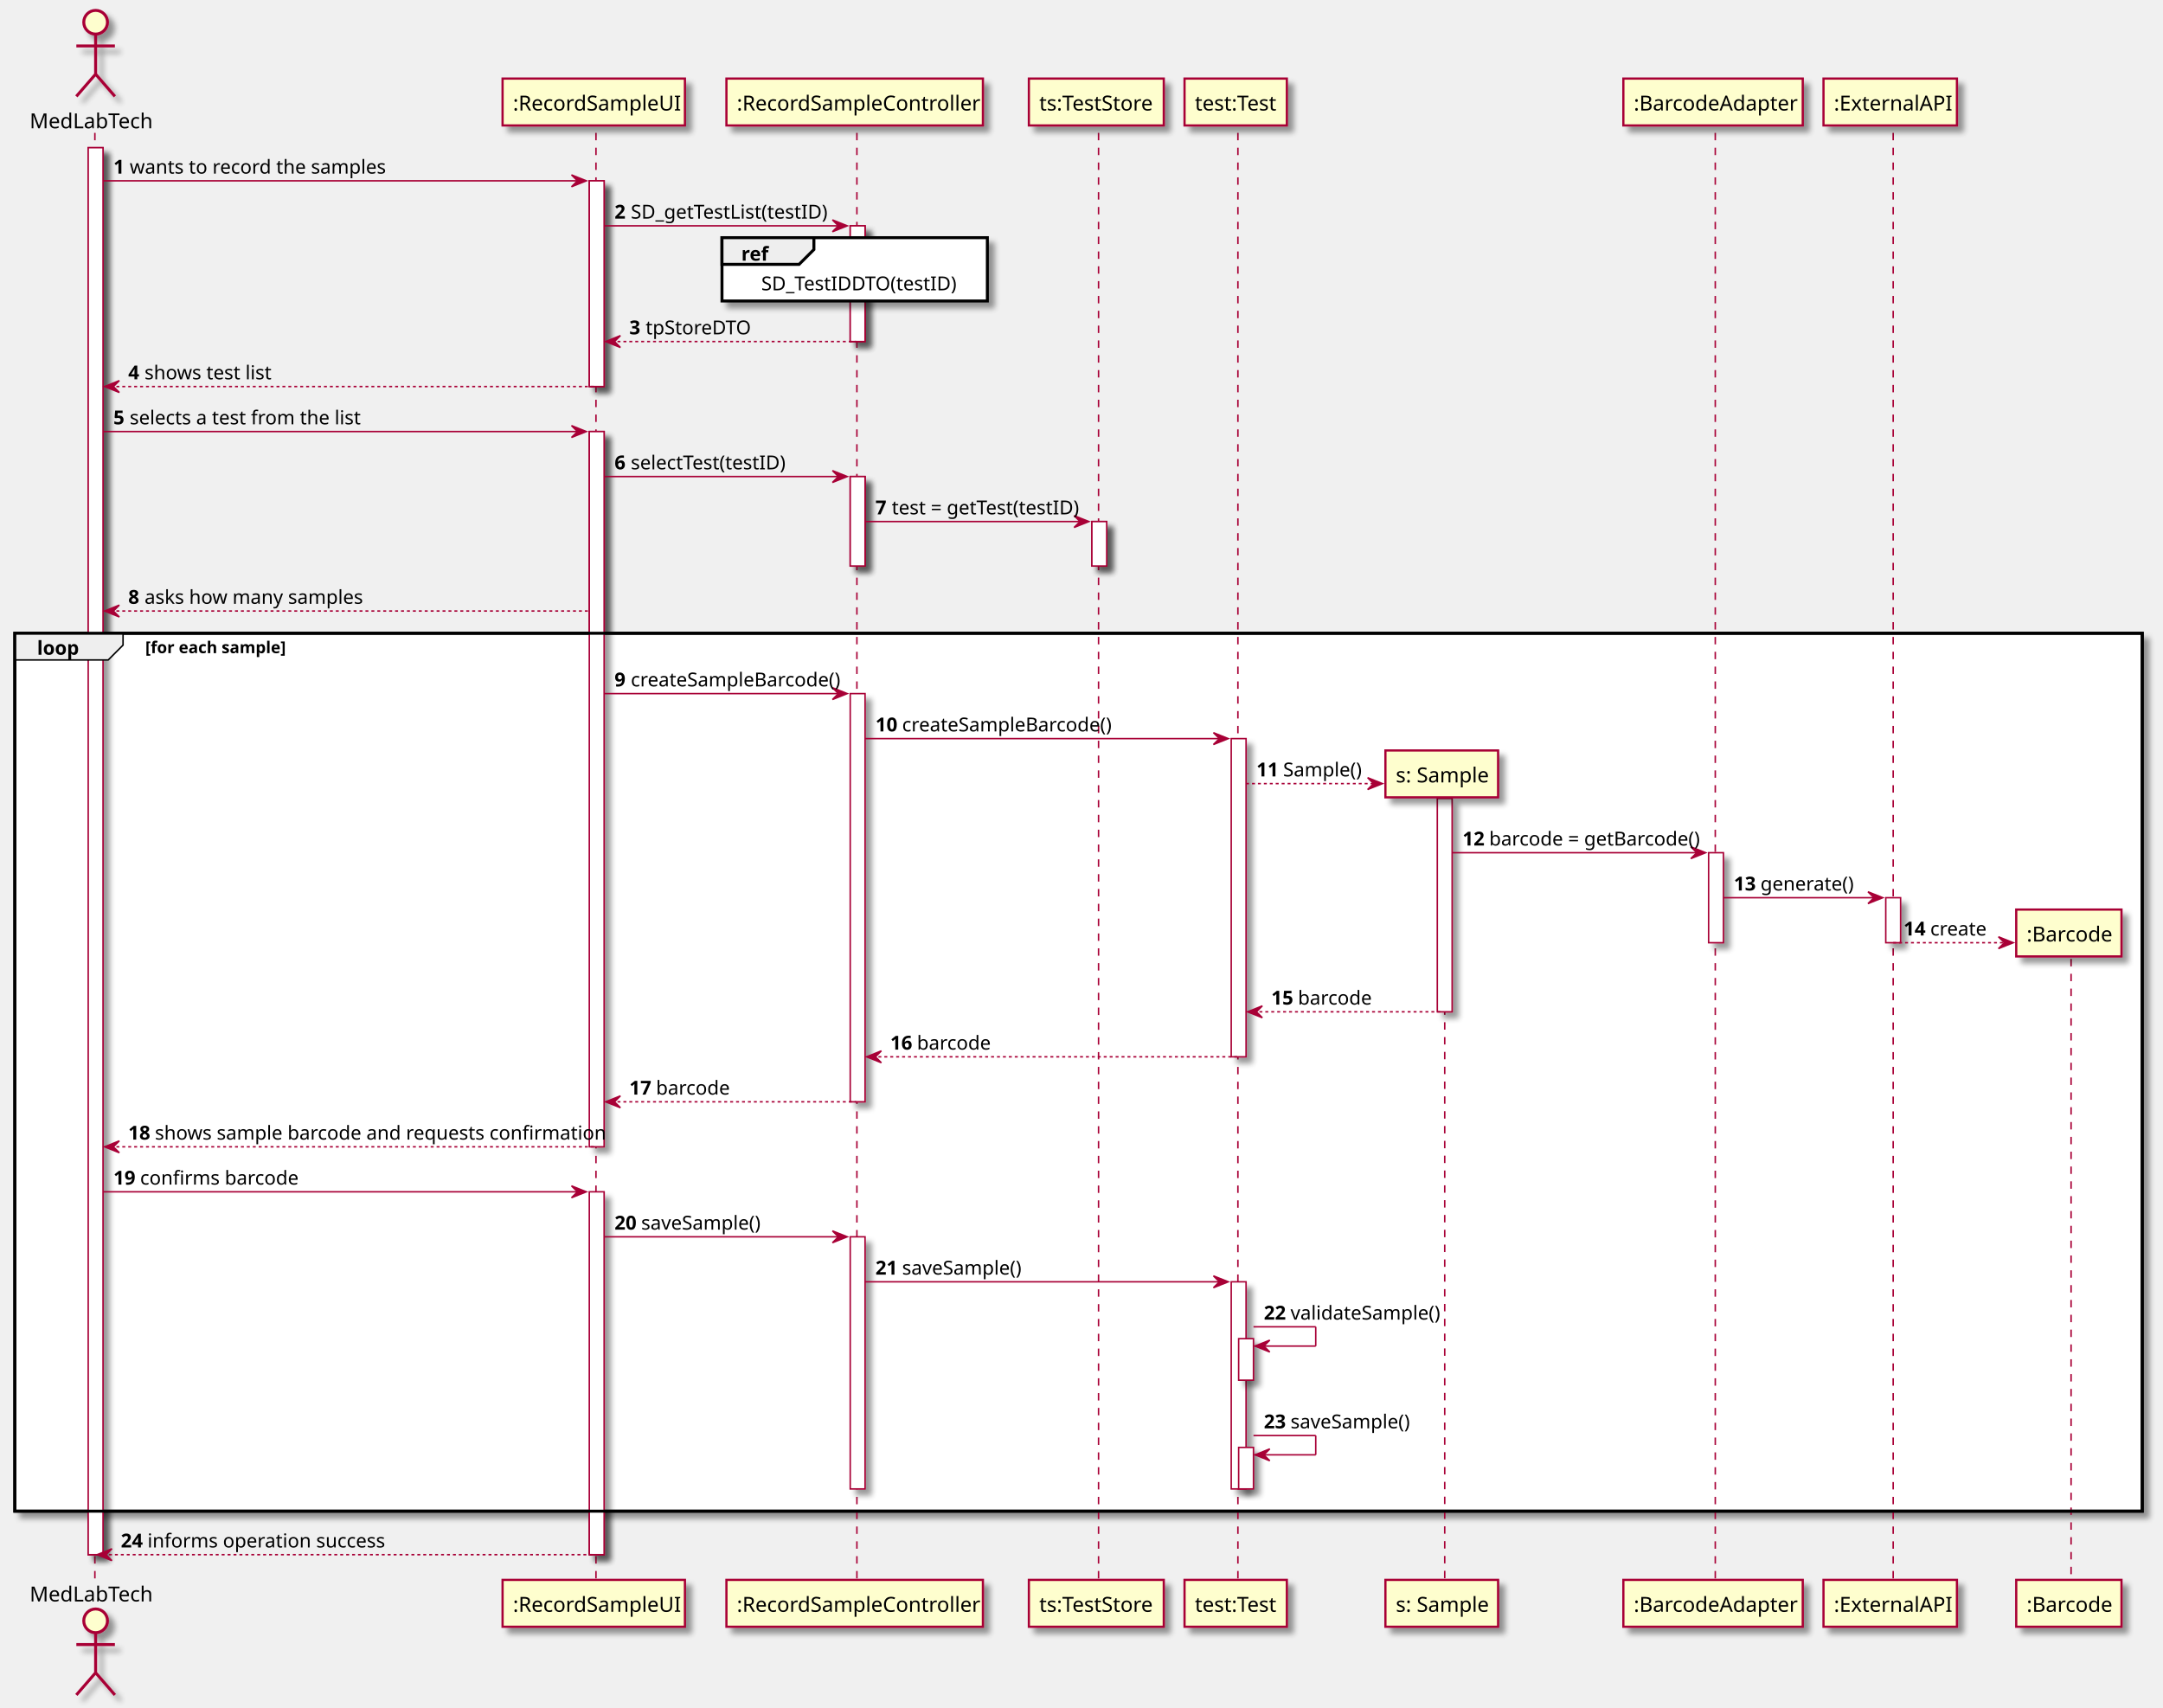
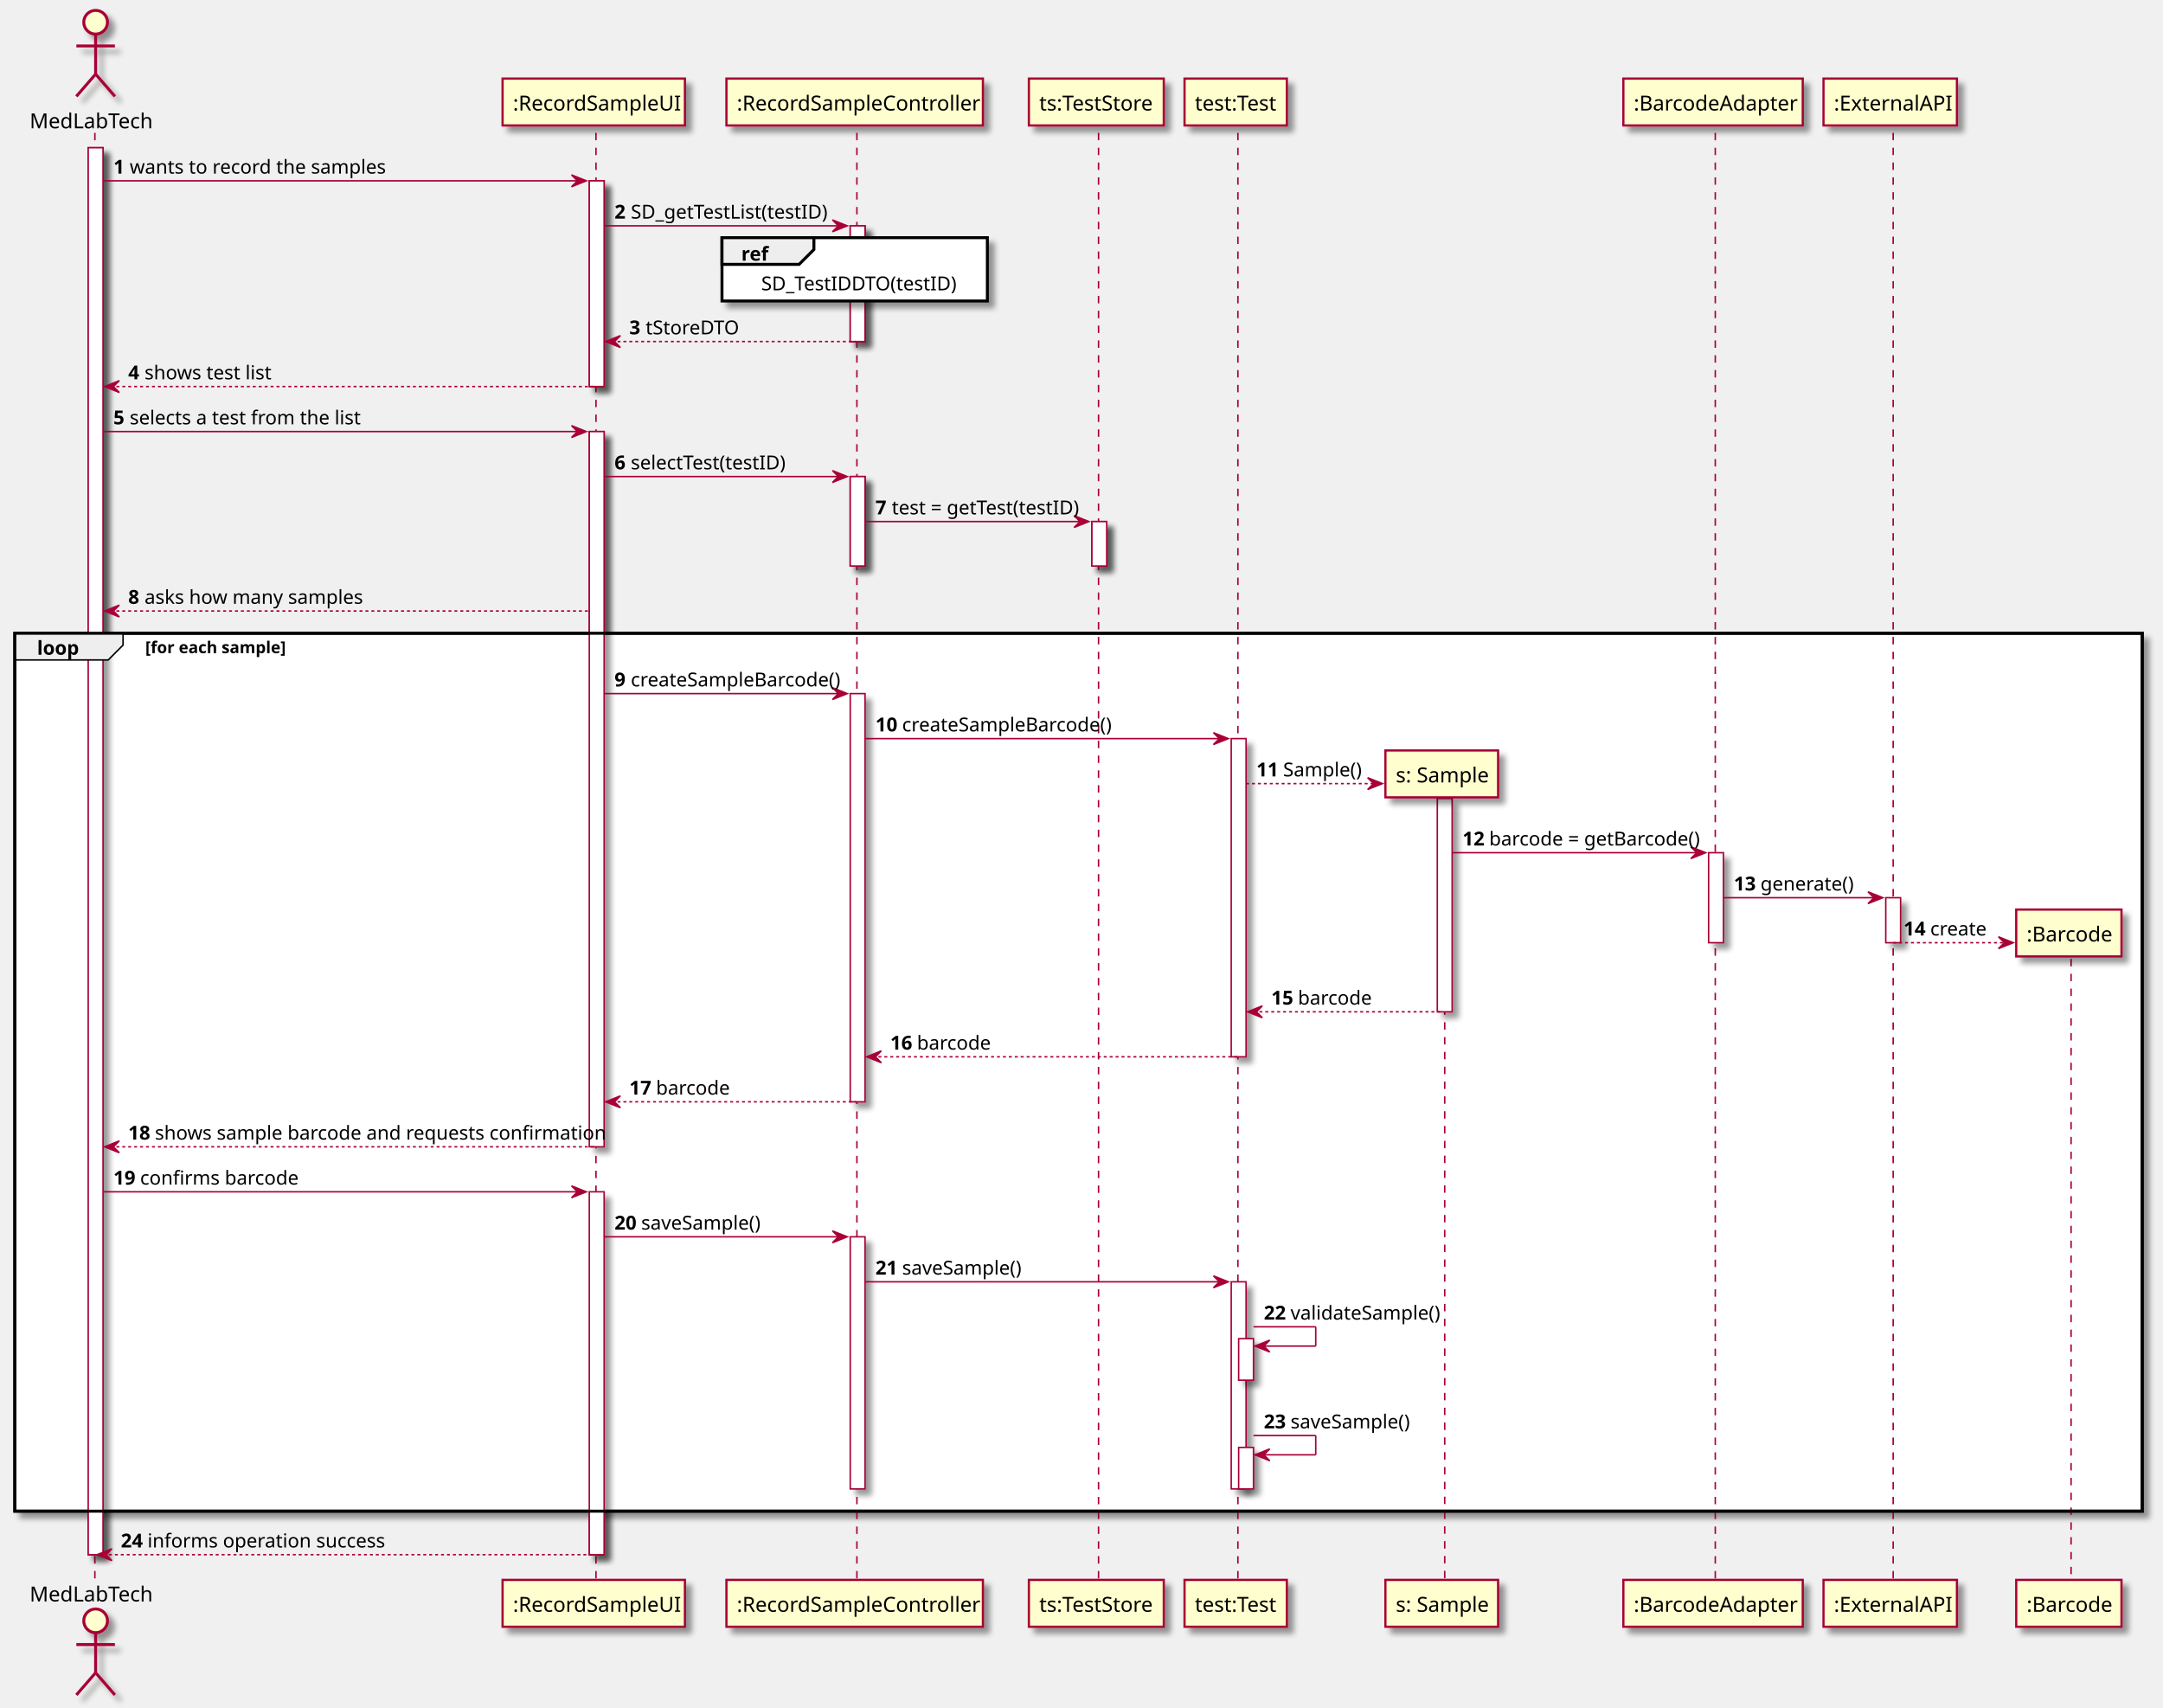
<svg xmlns="http://www.w3.org/2000/svg" contentScriptType="application/ecmascript" contentStyleType="text/css" height="1152px" preserveAspectRatio="none" style="width:1459px;height:1152px;" version="1.1" viewBox="0 0 1459 1152" width="1459px" zoomAndPan="magnify">
  <defs>
-     <filter height="300%" id="f32k45sra14me" width="300%" x="-1" y="-1">
+     <filter height="300%" id="f1dd8xia804n4y" width="300%" x="-1" y="-1">
      <feGaussianBlur result="blurOut" stdDeviation="2.0" />
      <feColorMatrix in="blurOut" result="blurOut2" type="matrix" values="0 0 0 0 0 0 0 0 0 0 0 0 0 0 0 0 0 0 .4 0" />
      <feOffset dx="4.0" dy="4.0" in="blurOut2" result="blurOut3" />
      <feBlend in="SourceGraphic" in2="blurOut3" mode="normal" />
    </filter>
  </defs>
  <g>
-     <rect fill="#FFFFFF" filter="url(#f32k45sra14me)" height="949.008" style="stroke:#A80036;stroke-width:1.0;" width="10" x="59.5" y="99.609" />
-     <rect fill="#FFFFFF" filter="url(#f32k45sra14me)" height="138.758" style="stroke:#A80036;stroke-width:1.0;" width="10" x="397.5" y="121.961" />
-     <rect fill="#FFFFFF" filter="url(#f32k45sra14me)" height="482.438" style="stroke:#A80036;stroke-width:1.0;" width="10" x="397.5" y="291.07" />
-     <rect fill="#FFFFFF" filter="url(#f32k45sra14me)" height="244.758" style="stroke:#A80036;stroke-width:1.0;" width="10" x="397.5" y="803.859" />
-     <rect fill="#FFFFFF" filter="url(#f32k45sra14me)" height="78.055" style="stroke:#A80036;stroke-width:1.0;" width="10" x="573.5" y="152.312" />
-     <rect fill="#FFFFFF" filter="url(#f32k45sra14me)" height="60.352" style="stroke:#A80036;stroke-width:1.0;" width="10" x="573.5" y="321.422" />
-     <rect fill="#FFFFFF" filter="url(#f32k45sra14me)" height="275.328" style="stroke:#A80036;stroke-width:1.0;" width="10" x="573.5" y="467.828" />
-     <rect fill="#FFFFFF" filter="url(#f32k45sra14me)" height="170.055" style="stroke:#A80036;stroke-width:1.0;" width="10" x="573.5" y="834.211" />
-     <rect fill="#FFFFFF" filter="url(#f32k45sra14me)" height="30" style="stroke:#A80036;stroke-width:1.0;" width="10" x="736.5" y="351.773" />
-     <rect fill="#FFFFFF" filter="url(#f32k45sra14me)" height="214.625" style="stroke:#A80036;stroke-width:1.0;" width="10" x="830.5" y="498.18" />
-     <rect fill="#FFFFFF" filter="url(#f32k45sra14me)" height="139.703" style="stroke:#A80036;stroke-width:1.0;" width="10" x="830.5" y="864.562" />
-     <rect fill="#FFFFFF" filter="url(#f32k45sra14me)" height="28" style="stroke:#A80036;stroke-width:1.0;" width="10" x="835.5" y="902.914" />
-     <rect fill="#FFFFFF" filter="url(#f32k45sra14me)" height="28" style="stroke:#A80036;stroke-width:1.0;" width="10" x="835.5" y="976.266" />
-     <rect fill="#FFFFFF" filter="url(#f32k45sra14me)" height="143.922" style="stroke:#A80036;stroke-width:1.0;" width="10" x="969.5" y="538.531" />
-     <rect fill="#FFFFFF" filter="url(#f32k45sra14me)" height="60.703" style="stroke:#A80036;stroke-width:1.0;" width="10" x="1152.5" y="575.141" />
-     <rect fill="#FFFFFF" filter="url(#f32k45sra14me)" height="30.352" style="stroke:#A80036;stroke-width:1.0;" width="10" x="1272" y="605.492" />
-     <rect fill="#FFFFFF" filter="url(#f32k45sra14me)" height="592.141" style="stroke:#000000;stroke-width:2.0;" width="1435" x="10" y="427.125" />
+     <rect fill="#FFFFFF" filter="url(#f1dd8xia804n4y)" height="949.008" style="stroke:#A80036;stroke-width:1.0;" width="10" x="59.5" y="99.609" />
+     <rect fill="#FFFFFF" filter="url(#f1dd8xia804n4y)" height="138.758" style="stroke:#A80036;stroke-width:1.0;" width="10" x="397.5" y="121.961" />
+     <rect fill="#FFFFFF" filter="url(#f1dd8xia804n4y)" height="482.438" style="stroke:#A80036;stroke-width:1.0;" width="10" x="397.5" y="291.07" />
+     <rect fill="#FFFFFF" filter="url(#f1dd8xia804n4y)" height="244.758" style="stroke:#A80036;stroke-width:1.0;" width="10" x="397.5" y="803.859" />
+     <rect fill="#FFFFFF" filter="url(#f1dd8xia804n4y)" height="78.055" style="stroke:#A80036;stroke-width:1.0;" width="10" x="573.5" y="152.312" />
+     <rect fill="#FFFFFF" filter="url(#f1dd8xia804n4y)" height="60.352" style="stroke:#A80036;stroke-width:1.0;" width="10" x="573.5" y="321.422" />
+     <rect fill="#FFFFFF" filter="url(#f1dd8xia804n4y)" height="275.328" style="stroke:#A80036;stroke-width:1.0;" width="10" x="573.5" y="467.828" />
+     <rect fill="#FFFFFF" filter="url(#f1dd8xia804n4y)" height="170.055" style="stroke:#A80036;stroke-width:1.0;" width="10" x="573.5" y="834.211" />
+     <rect fill="#FFFFFF" filter="url(#f1dd8xia804n4y)" height="30" style="stroke:#A80036;stroke-width:1.0;" width="10" x="736.5" y="351.773" />
+     <rect fill="#FFFFFF" filter="url(#f1dd8xia804n4y)" height="214.625" style="stroke:#A80036;stroke-width:1.0;" width="10" x="830.5" y="498.18" />
+     <rect fill="#FFFFFF" filter="url(#f1dd8xia804n4y)" height="139.703" style="stroke:#A80036;stroke-width:1.0;" width="10" x="830.5" y="864.562" />
+     <rect fill="#FFFFFF" filter="url(#f1dd8xia804n4y)" height="28" style="stroke:#A80036;stroke-width:1.0;" width="10" x="835.5" y="902.914" />
+     <rect fill="#FFFFFF" filter="url(#f1dd8xia804n4y)" height="28" style="stroke:#A80036;stroke-width:1.0;" width="10" x="835.5" y="976.266" />
+     <rect fill="#FFFFFF" filter="url(#f1dd8xia804n4y)" height="143.922" style="stroke:#A80036;stroke-width:1.0;" width="10" x="969.5" y="538.531" />
+     <rect fill="#FFFFFF" filter="url(#f1dd8xia804n4y)" height="60.703" style="stroke:#A80036;stroke-width:1.0;" width="10" x="1152.5" y="575.141" />
+     <rect fill="#FFFFFF" filter="url(#f1dd8xia804n4y)" height="30.352" style="stroke:#A80036;stroke-width:1.0;" width="10" x="1272" y="605.492" />
+     <rect fill="#FFFFFF" filter="url(#f1dd8xia804n4y)" height="592.141" style="stroke:#000000;stroke-width:2.0;" width="1435" x="10" y="427.125" />
    <line style="stroke:#A80036;stroke-width:1.0;stroke-dasharray:5.0,5.0;" x1="64" x2="64" y1="89.609" y2="1066.617" />
    <line style="stroke:#A80036;stroke-width:1.0;stroke-dasharray:5.0,5.0;" x1="402" x2="402" y1="89.609" y2="1066.617" />
    <line style="stroke:#A80036;stroke-width:1.0;stroke-dasharray:5.0,5.0;" x1="578" x2="578" y1="89.609" y2="1066.617" />
    <line style="stroke:#A80036;stroke-width:1.0;stroke-dasharray:5.0,5.0;" x1="741" x2="741" y1="89.609" y2="1066.617" />
    <line style="stroke:#A80036;stroke-width:1.0;stroke-dasharray:5.0,5.0;" x1="835" x2="835" y1="89.609" y2="1066.617" />
    <line style="stroke:#A80036;stroke-width:1.0;stroke-dasharray:5.0,5.0;" x1="974.5" x2="974.5" y1="539.484" y2="1066.617" />
    <line style="stroke:#A80036;stroke-width:1.0;stroke-dasharray:5.0,5.0;" x1="1157" x2="1157" y1="89.609" y2="1066.617" />
    <line style="stroke:#A80036;stroke-width:1.0;stroke-dasharray:5.0,5.0;" x1="1277" x2="1277" y1="89.609" y2="1066.617" />
    <line style="stroke:#A80036;stroke-width:1.0;stroke-dasharray:5.0,5.0;" x1="1397" x2="1397" y1="646.797" y2="1066.617" />
    <text fill="#000000" font-family="sans-serif" font-size="14" lengthAdjust="spacing" textLength="83" x="20" y="86.533">MedLabTech</text>
-     <ellipse cx="64.5" cy="15" fill="#FEFECE" filter="url(#f32k45sra14me)" rx="8" ry="8" style="stroke:#A80036;stroke-width:2.0;" />
-     <path d="M64.5,23 L64.5,50 M51.5,31 L77.5,31 M64.5,50 L51.5,65 M64.5,50 L77.5,65 " fill="none" filter="url(#f32k45sra14me)" style="stroke:#A80036;stroke-width:2.0;" />
+     <ellipse cx="64.5" cy="15" fill="#FEFECE" filter="url(#f1dd8xia804n4y)" rx="8" ry="8" style="stroke:#A80036;stroke-width:2.0;" />
+     <path d="M64.5,23 L64.5,50 M51.5,31 L77.5,31 M64.5,50 L51.5,65 M64.5,50 L77.5,65 " fill="none" filter="url(#f1dd8xia804n4y)" style="stroke:#A80036;stroke-width:2.0;" />
    <text fill="#000000" font-family="sans-serif" font-size="14" lengthAdjust="spacing" textLength="83" x="20" y="1080.15">MedLabTech</text>
-     <ellipse cx="64.5" cy="1093.227" fill="#FEFECE" filter="url(#f32k45sra14me)" rx="8" ry="8" style="stroke:#A80036;stroke-width:2.0;" />
-     <path d="M64.5,1101.227 L64.5,1128.227 M51.5,1109.227 L77.5,1109.227 M64.5,1128.227 L51.5,1143.227 M64.5,1128.227 L77.5,1143.227 " fill="none" filter="url(#f32k45sra14me)" style="stroke:#A80036;stroke-width:2.0;" />
-     <rect fill="#FEFECE" filter="url(#f32k45sra14me)" height="31.609" style="stroke:#A80036;stroke-width:1.5;" width="123" x="339" y="53" />
+     <ellipse cx="64.5" cy="1093.227" fill="#FEFECE" filter="url(#f1dd8xia804n4y)" rx="8" ry="8" style="stroke:#A80036;stroke-width:2.0;" />
+     <path d="M64.5,1101.227 L64.5,1128.227 M51.5,1109.227 L77.5,1109.227 M64.5,1128.227 L51.5,1143.227 M64.5,1128.227 L77.5,1143.227 " fill="none" filter="url(#f1dd8xia804n4y)" style="stroke:#A80036;stroke-width:2.0;" />
+     <rect fill="#FEFECE" filter="url(#f1dd8xia804n4y)" height="31.609" style="stroke:#A80036;stroke-width:1.5;" width="123" x="339" y="53" />
    <text fill="#000000" font-family="sans-serif" font-size="14" lengthAdjust="spacing" textLength="109" x="346" y="74.533">:RecordSampleUI</text>
-     <rect fill="#FEFECE" filter="url(#f32k45sra14me)" height="31.609" style="stroke:#A80036;stroke-width:1.5;" width="123" x="339" y="1065.617" />
+     <rect fill="#FEFECE" filter="url(#f1dd8xia804n4y)" height="31.609" style="stroke:#A80036;stroke-width:1.5;" width="123" x="339" y="1065.617" />
    <text fill="#000000" font-family="sans-serif" font-size="14" lengthAdjust="spacing" textLength="109" x="346" y="1087.15">:RecordSampleUI</text>
-     <rect fill="#FEFECE" filter="url(#f32k45sra14me)" height="31.609" style="stroke:#A80036;stroke-width:1.5;" width="173" x="490" y="53" />
+     <rect fill="#FEFECE" filter="url(#f1dd8xia804n4y)" height="31.609" style="stroke:#A80036;stroke-width:1.5;" width="173" x="490" y="53" />
    <text fill="#000000" font-family="sans-serif" font-size="14" lengthAdjust="spacing" textLength="159" x="497" y="74.533">:RecordSampleController</text>
-     <rect fill="#FEFECE" filter="url(#f32k45sra14me)" height="31.609" style="stroke:#A80036;stroke-width:1.5;" width="173" x="490" y="1065.617" />
+     <rect fill="#FEFECE" filter="url(#f1dd8xia804n4y)" height="31.609" style="stroke:#A80036;stroke-width:1.5;" width="173" x="490" y="1065.617" />
    <text fill="#000000" font-family="sans-serif" font-size="14" lengthAdjust="spacing" textLength="159" x="497" y="1087.15">:RecordSampleController</text>
-     <rect fill="#FEFECE" filter="url(#f32k45sra14me)" height="31.609" style="stroke:#A80036;stroke-width:1.5;" width="91" x="694" y="53" />
+     <rect fill="#FEFECE" filter="url(#f1dd8xia804n4y)" height="31.609" style="stroke:#A80036;stroke-width:1.5;" width="91" x="694" y="53" />
    <text fill="#000000" font-family="sans-serif" font-size="14" lengthAdjust="spacing" textLength="77" x="701" y="74.533">ts:TestStore</text>
-     <rect fill="#FEFECE" filter="url(#f32k45sra14me)" height="31.609" style="stroke:#A80036;stroke-width:1.5;" width="91" x="694" y="1065.617" />
+     <rect fill="#FEFECE" filter="url(#f1dd8xia804n4y)" height="31.609" style="stroke:#A80036;stroke-width:1.5;" width="91" x="694" y="1065.617" />
    <text fill="#000000" font-family="sans-serif" font-size="14" lengthAdjust="spacing" textLength="77" x="701" y="1087.15">ts:TestStore</text>
-     <rect fill="#FEFECE" filter="url(#f32k45sra14me)" height="31.609" style="stroke:#A80036;stroke-width:1.5;" width="69" x="799" y="53" />
+     <rect fill="#FEFECE" filter="url(#f1dd8xia804n4y)" height="31.609" style="stroke:#A80036;stroke-width:1.5;" width="69" x="799" y="53" />
    <text fill="#000000" font-family="sans-serif" font-size="14" lengthAdjust="spacing" textLength="55" x="806" y="74.533">test:Test</text>
-     <rect fill="#FEFECE" filter="url(#f32k45sra14me)" height="31.609" style="stroke:#A80036;stroke-width:1.5;" width="69" x="799" y="1065.617" />
+     <rect fill="#FEFECE" filter="url(#f1dd8xia804n4y)" height="31.609" style="stroke:#A80036;stroke-width:1.5;" width="69" x="799" y="1065.617" />
    <text fill="#000000" font-family="sans-serif" font-size="14" lengthAdjust="spacing" textLength="55" x="806" y="1087.15">test:Test</text>
-     <rect fill="#FEFECE" filter="url(#f32k45sra14me)" height="31.609" style="stroke:#A80036;stroke-width:1.5;" width="76" x="934.5" y="1065.617" />
+     <rect fill="#FEFECE" filter="url(#f1dd8xia804n4y)" height="31.609" style="stroke:#A80036;stroke-width:1.5;" width="76" x="934.5" y="1065.617" />
    <text fill="#000000" font-family="sans-serif" font-size="14" lengthAdjust="spacing" textLength="62" x="941.5" y="1087.15">s: Sample</text>
-     <rect fill="#FEFECE" filter="url(#f32k45sra14me)" height="31.609" style="stroke:#A80036;stroke-width:1.5;" width="121" x="1095" y="53" />
+     <rect fill="#FEFECE" filter="url(#f1dd8xia804n4y)" height="31.609" style="stroke:#A80036;stroke-width:1.5;" width="121" x="1095" y="53" />
    <text fill="#000000" font-family="sans-serif" font-size="14" lengthAdjust="spacing" textLength="107" x="1102" y="74.533">:BarcodeAdapter</text>
-     <rect fill="#FEFECE" filter="url(#f32k45sra14me)" height="31.609" style="stroke:#A80036;stroke-width:1.5;" width="121" x="1095" y="1065.617" />
+     <rect fill="#FEFECE" filter="url(#f1dd8xia804n4y)" height="31.609" style="stroke:#A80036;stroke-width:1.5;" width="121" x="1095" y="1065.617" />
    <text fill="#000000" font-family="sans-serif" font-size="14" lengthAdjust="spacing" textLength="107" x="1102" y="1087.15">:BarcodeAdapter</text>
-     <rect fill="#FEFECE" filter="url(#f32k45sra14me)" height="31.609" style="stroke:#A80036;stroke-width:1.5;" width="90" x="1230" y="53" />
+     <rect fill="#FEFECE" filter="url(#f1dd8xia804n4y)" height="31.609" style="stroke:#A80036;stroke-width:1.5;" width="90" x="1230" y="53" />
    <text fill="#000000" font-family="sans-serif" font-size="14" lengthAdjust="spacing" textLength="76" x="1237" y="74.533">:ExternalAPI</text>
-     <rect fill="#FEFECE" filter="url(#f32k45sra14me)" height="31.609" style="stroke:#A80036;stroke-width:1.5;" width="90" x="1230" y="1065.617" />
+     <rect fill="#FEFECE" filter="url(#f1dd8xia804n4y)" height="31.609" style="stroke:#A80036;stroke-width:1.5;" width="90" x="1230" y="1065.617" />
    <text fill="#000000" font-family="sans-serif" font-size="14" lengthAdjust="spacing" textLength="76" x="1237" y="1087.15">:ExternalAPI</text>
-     <rect fill="#FEFECE" filter="url(#f32k45sra14me)" height="31.609" style="stroke:#A80036;stroke-width:1.5;" width="71" x="1360" y="1065.617" />
+     <rect fill="#FEFECE" filter="url(#f1dd8xia804n4y)" height="31.609" style="stroke:#A80036;stroke-width:1.5;" width="71" x="1360" y="1065.617" />
    <text fill="#000000" font-family="sans-serif" font-size="14" lengthAdjust="spacing" textLength="57" x="1367" y="1087.15">:Barcode</text>
-     <rect fill="#FFFFFF" filter="url(#f32k45sra14me)" height="949.008" style="stroke:#A80036;stroke-width:1.0;" width="10" x="59.5" y="99.609" />
-     <rect fill="#FFFFFF" filter="url(#f32k45sra14me)" height="138.758" style="stroke:#A80036;stroke-width:1.0;" width="10" x="397.5" y="121.961" />
-     <rect fill="#FFFFFF" filter="url(#f32k45sra14me)" height="482.438" style="stroke:#A80036;stroke-width:1.0;" width="10" x="397.5" y="291.07" />
-     <rect fill="#FFFFFF" filter="url(#f32k45sra14me)" height="244.758" style="stroke:#A80036;stroke-width:1.0;" width="10" x="397.5" y="803.859" />
-     <rect fill="#FFFFFF" filter="url(#f32k45sra14me)" height="78.055" style="stroke:#A80036;stroke-width:1.0;" width="10" x="573.5" y="152.312" />
-     <rect fill="#FFFFFF" filter="url(#f32k45sra14me)" height="60.352" style="stroke:#A80036;stroke-width:1.0;" width="10" x="573.5" y="321.422" />
-     <rect fill="#FFFFFF" filter="url(#f32k45sra14me)" height="275.328" style="stroke:#A80036;stroke-width:1.0;" width="10" x="573.5" y="467.828" />
-     <rect fill="#FFFFFF" filter="url(#f32k45sra14me)" height="170.055" style="stroke:#A80036;stroke-width:1.0;" width="10" x="573.5" y="834.211" />
-     <rect fill="#FFFFFF" filter="url(#f32k45sra14me)" height="30" style="stroke:#A80036;stroke-width:1.0;" width="10" x="736.5" y="351.773" />
-     <rect fill="#FFFFFF" filter="url(#f32k45sra14me)" height="214.625" style="stroke:#A80036;stroke-width:1.0;" width="10" x="830.5" y="498.18" />
-     <rect fill="#FFFFFF" filter="url(#f32k45sra14me)" height="139.703" style="stroke:#A80036;stroke-width:1.0;" width="10" x="830.5" y="864.562" />
-     <rect fill="#FFFFFF" filter="url(#f32k45sra14me)" height="28" style="stroke:#A80036;stroke-width:1.0;" width="10" x="835.5" y="902.914" />
-     <rect fill="#FFFFFF" filter="url(#f32k45sra14me)" height="28" style="stroke:#A80036;stroke-width:1.0;" width="10" x="835.5" y="976.266" />
-     <rect fill="#FFFFFF" filter="url(#f32k45sra14me)" height="143.922" style="stroke:#A80036;stroke-width:1.0;" width="10" x="969.5" y="538.531" />
-     <rect fill="#FFFFFF" filter="url(#f32k45sra14me)" height="60.703" style="stroke:#A80036;stroke-width:1.0;" width="10" x="1152.5" y="575.141" />
-     <rect fill="#FFFFFF" filter="url(#f32k45sra14me)" height="30.352" style="stroke:#A80036;stroke-width:1.0;" width="10" x="1272" y="605.492" />
+     <rect fill="#FFFFFF" filter="url(#f1dd8xia804n4y)" height="949.008" style="stroke:#A80036;stroke-width:1.0;" width="10" x="59.5" y="99.609" />
+     <rect fill="#FFFFFF" filter="url(#f1dd8xia804n4y)" height="138.758" style="stroke:#A80036;stroke-width:1.0;" width="10" x="397.5" y="121.961" />
+     <rect fill="#FFFFFF" filter="url(#f1dd8xia804n4y)" height="482.438" style="stroke:#A80036;stroke-width:1.0;" width="10" x="397.5" y="291.07" />
+     <rect fill="#FFFFFF" filter="url(#f1dd8xia804n4y)" height="244.758" style="stroke:#A80036;stroke-width:1.0;" width="10" x="397.5" y="803.859" />
+     <rect fill="#FFFFFF" filter="url(#f1dd8xia804n4y)" height="78.055" style="stroke:#A80036;stroke-width:1.0;" width="10" x="573.5" y="152.312" />
+     <rect fill="#FFFFFF" filter="url(#f1dd8xia804n4y)" height="60.352" style="stroke:#A80036;stroke-width:1.0;" width="10" x="573.5" y="321.422" />
+     <rect fill="#FFFFFF" filter="url(#f1dd8xia804n4y)" height="275.328" style="stroke:#A80036;stroke-width:1.0;" width="10" x="573.5" y="467.828" />
+     <rect fill="#FFFFFF" filter="url(#f1dd8xia804n4y)" height="170.055" style="stroke:#A80036;stroke-width:1.0;" width="10" x="573.5" y="834.211" />
+     <rect fill="#FFFFFF" filter="url(#f1dd8xia804n4y)" height="30" style="stroke:#A80036;stroke-width:1.0;" width="10" x="736.5" y="351.773" />
+     <rect fill="#FFFFFF" filter="url(#f1dd8xia804n4y)" height="214.625" style="stroke:#A80036;stroke-width:1.0;" width="10" x="830.5" y="498.18" />
+     <rect fill="#FFFFFF" filter="url(#f1dd8xia804n4y)" height="139.703" style="stroke:#A80036;stroke-width:1.0;" width="10" x="830.5" y="864.562" />
+     <rect fill="#FFFFFF" filter="url(#f1dd8xia804n4y)" height="28" style="stroke:#A80036;stroke-width:1.0;" width="10" x="835.5" y="902.914" />
+     <rect fill="#FFFFFF" filter="url(#f1dd8xia804n4y)" height="28" style="stroke:#A80036;stroke-width:1.0;" width="10" x="835.5" y="976.266" />
+     <rect fill="#FFFFFF" filter="url(#f1dd8xia804n4y)" height="143.922" style="stroke:#A80036;stroke-width:1.0;" width="10" x="969.5" y="538.531" />
+     <rect fill="#FFFFFF" filter="url(#f1dd8xia804n4y)" height="60.703" style="stroke:#A80036;stroke-width:1.0;" width="10" x="1152.5" y="575.141" />
+     <rect fill="#FFFFFF" filter="url(#f1dd8xia804n4y)" height="30.352" style="stroke:#A80036;stroke-width:1.0;" width="10" x="1272" y="605.492" />
    <polygon fill="#A80036" points="385.5,117.961,395.5,121.961,385.5,125.961,389.5,121.961" style="stroke:#A80036;stroke-width:1.0;" />
    <line style="stroke:#A80036;stroke-width:1.0;" x1="69.5" x2="391.5" y1="121.961" y2="121.961" />
    <text fill="#000000" font-family="sans-serif" font-size="13" font-weight="bold" lengthAdjust="spacing" textLength="7" x="76.5" y="117.105">1</text>
    <text fill="#000000" font-family="sans-serif" font-size="13" lengthAdjust="spacing" textLength="164" x="87.5" y="117.105">wants to record the samples</text>
    <polygon fill="#A80036" points="561.5,148.312,571.5,152.312,561.5,156.312,565.5,152.312" style="stroke:#A80036;stroke-width:1.0;" />
    <line style="stroke:#A80036;stroke-width:1.0;" x1="407.5" x2="567.5" y1="152.312" y2="152.312" />
    <text fill="#000000" font-family="sans-serif" font-size="13" font-weight="bold" lengthAdjust="spacing" textLength="7" x="414.5" y="147.456">2</text>
    <text fill="#000000" font-family="sans-serif" font-size="13" lengthAdjust="spacing" textLength="131" x="425.5" y="147.456">SD_getTestList(testID)</text>
-     <rect fill="#FFFFFF" filter="url(#f32k45sra14me)" height="42.703" style="stroke:#000000;stroke-width:2.0;" width="179" x="487" y="160.312" />
+     <rect fill="#FFFFFF" filter="url(#f1dd8xia804n4y)" height="42.703" style="stroke:#000000;stroke-width:2.0;" width="179" x="487" y="160.312" />
    <polygon fill="#EEEEEE" points="487,160.312,549,160.312,549,168.312,539,178.312,487,178.312,487,160.312" style="stroke:#000000;stroke-width:2.0;" />
    <text fill="#000000" font-family="sans-serif" font-size="13" font-weight="bold" lengthAdjust="spacing" textLength="17" x="500" y="175.808">ref</text>
    <text fill="#000000" font-family="sans-serif" font-size="13" lengthAdjust="spacing" textLength="130" x="513.5" y="195.808">SD_TestIDDTO(testID)</text>
    <polygon fill="#A80036" points="418.5,226.367,408.5,230.367,418.5,234.367,414.5,230.367" style="stroke:#A80036;stroke-width:1.0;" />
    <line style="stroke:#A80036;stroke-width:1.0;stroke-dasharray:2.0,2.0;" x1="412.5" x2="577.5" y1="230.367" y2="230.367" />
    <text fill="#000000" font-family="sans-serif" font-size="13" font-weight="bold" lengthAdjust="spacing" textLength="7" x="424.5" y="225.511">3</text>
-     <text fill="#000000" font-family="sans-serif" font-size="13" lengthAdjust="spacing" textLength="68" x="435.5" y="225.511">tpStoreDTO</text>
+     <text fill="#000000" font-family="sans-serif" font-size="13" lengthAdjust="spacing" textLength="61" x="435.5" y="225.511">tStoreDTO</text>
    <polygon fill="#A80036" points="80.5,256.719,70.5,260.719,80.5,264.719,76.5,260.719" style="stroke:#A80036;stroke-width:1.0;" />
    <line style="stroke:#A80036;stroke-width:1.0;stroke-dasharray:2.0,2.0;" x1="74.5" x2="401.5" y1="260.719" y2="260.719" />
    <text fill="#000000" font-family="sans-serif" font-size="13" font-weight="bold" lengthAdjust="spacing" textLength="7" x="86.5" y="255.862">4</text>
    <text fill="#000000" font-family="sans-serif" font-size="13" lengthAdjust="spacing" textLength="84" x="97.5" y="255.862">shows test list</text>
    <polygon fill="#A80036" points="385.5,287.07,395.5,291.07,385.5,295.07,389.5,291.07" style="stroke:#A80036;stroke-width:1.0;" />
    <line style="stroke:#A80036;stroke-width:1.0;" x1="69.5" x2="391.5" y1="291.07" y2="291.07" />
    <text fill="#000000" font-family="sans-serif" font-size="13" font-weight="bold" lengthAdjust="spacing" textLength="7" x="76.5" y="286.214">5</text>
    <text fill="#000000" font-family="sans-serif" font-size="13" lengthAdjust="spacing" textLength="151" x="87.5" y="286.214">selects a test from the list</text>
    <polygon fill="#A80036" points="561.5,317.422,571.5,321.422,561.5,325.422,565.5,321.422" style="stroke:#A80036;stroke-width:1.0;" />
    <line style="stroke:#A80036;stroke-width:1.0;" x1="407.5" x2="567.5" y1="321.422" y2="321.422" />
    <text fill="#000000" font-family="sans-serif" font-size="13" font-weight="bold" lengthAdjust="spacing" textLength="7" x="414.5" y="316.565">6</text>
    <text fill="#000000" font-family="sans-serif" font-size="13" lengthAdjust="spacing" textLength="102" x="425.5" y="316.565">selectTest(testID)</text>
    <polygon fill="#A80036" points="724.5,347.773,734.5,351.773,724.5,355.773,728.5,351.773" style="stroke:#A80036;stroke-width:1.0;" />
    <line style="stroke:#A80036;stroke-width:1.0;" x1="583.5" x2="730.5" y1="351.773" y2="351.773" />
    <text fill="#000000" font-family="sans-serif" font-size="13" font-weight="bold" lengthAdjust="spacing" textLength="7" x="590.5" y="346.917">7</text>
    <text fill="#000000" font-family="sans-serif" font-size="13" lengthAdjust="spacing" textLength="123" x="601.5" y="346.917">test = getTest(testID)</text>
    <polygon fill="#A80036" points="80.5,408.125,70.5,412.125,80.5,416.125,76.5,412.125" style="stroke:#A80036;stroke-width:1.0;" />
    <line style="stroke:#A80036;stroke-width:1.0;stroke-dasharray:2.0,2.0;" x1="74.5" x2="396.5" y1="412.125" y2="412.125" />
    <text fill="#000000" font-family="sans-serif" font-size="13" font-weight="bold" lengthAdjust="spacing" textLength="7" x="86.5" y="407.269">8</text>
    <text fill="#000000" font-family="sans-serif" font-size="13" lengthAdjust="spacing" textLength="144" x="97.5" y="407.269">asks how many samples</text>
    <path d="M10,427.125 L83,427.125 L83,435.125 L73,445.125 L10,445.125 L10,427.125 " fill="#EEEEEE" style="stroke:#000000;stroke-width:1.0;" />
    <rect fill="none" height="592.141" style="stroke:#000000;stroke-width:2.0;" width="1435" x="10" y="427.125" />
    <text fill="#000000" font-family="sans-serif" font-size="13" font-weight="bold" lengthAdjust="spacing" textLength="28" x="25" y="441.62">loop</text>
    <text fill="#000000" font-family="sans-serif" font-size="11" font-weight="bold" lengthAdjust="spacing" textLength="97" x="98" y="440.544">[for each sample]</text>
    <polygon fill="#A80036" points="561.5,463.828,571.5,467.828,561.5,471.828,565.5,467.828" style="stroke:#A80036;stroke-width:1.0;" />
    <line style="stroke:#A80036;stroke-width:1.0;" x1="407.5" x2="567.5" y1="467.828" y2="467.828" />
    <text fill="#000000" font-family="sans-serif" font-size="13" font-weight="bold" lengthAdjust="spacing" textLength="7" x="414.5" y="462.972">9</text>
    <text fill="#000000" font-family="sans-serif" font-size="13" lengthAdjust="spacing" textLength="136" x="425.5" y="462.972">createSampleBarcode()</text>
    <polygon fill="#A80036" points="818.5,494.18,828.5,498.18,818.5,502.18,822.5,498.18" style="stroke:#A80036;stroke-width:1.0;" />
    <line style="stroke:#A80036;stroke-width:1.0;" x1="583.5" x2="824.5" y1="498.18" y2="498.18" />
    <text fill="#000000" font-family="sans-serif" font-size="13" font-weight="bold" lengthAdjust="spacing" textLength="14" x="590.5" y="493.323">10</text>
    <text fill="#000000" font-family="sans-serif" font-size="13" lengthAdjust="spacing" textLength="136" x="608.5" y="493.323">createSampleBarcode()</text>
    <polygon fill="#A80036" points="922.5,524.531,932.5,528.531,922.5,532.531,926.5,528.531" style="stroke:#A80036;stroke-width:1.0;" />
    <line style="stroke:#A80036;stroke-width:1.0;stroke-dasharray:2.0,2.0;" x1="840.5" x2="928.5" y1="528.531" y2="528.531" />
    <text fill="#000000" font-family="sans-serif" font-size="13" font-weight="bold" lengthAdjust="spacing" textLength="14" x="847.5" y="523.675">11</text>
    <text fill="#000000" font-family="sans-serif" font-size="13" lengthAdjust="spacing" textLength="52" x="865.5" y="523.675">Sample()</text>
-     <rect fill="#FEFECE" filter="url(#f32k45sra14me)" height="31.609" style="stroke:#A80036;stroke-width:1.5;" width="76" x="934.5" y="506.18" />
+     <rect fill="#FEFECE" filter="url(#f1dd8xia804n4y)" height="31.609" style="stroke:#A80036;stroke-width:1.5;" width="76" x="934.5" y="506.18" />
    <text fill="#000000" font-family="sans-serif" font-size="14" lengthAdjust="spacing" textLength="62" x="941.5" y="527.713">s: Sample</text>
    <polygon fill="#A80036" points="1140.5,571.141,1150.5,575.141,1140.5,579.141,1144.5,575.141" style="stroke:#A80036;stroke-width:1.0;" />
    <line style="stroke:#A80036;stroke-width:1.0;" x1="979.5" x2="1146.5" y1="575.141" y2="575.141" />
    <text fill="#000000" font-family="sans-serif" font-size="13" font-weight="bold" lengthAdjust="spacing" textLength="14" x="986.5" y="570.284">12</text>
    <text fill="#000000" font-family="sans-serif" font-size="13" lengthAdjust="spacing" textLength="136" x="1004.5" y="570.284">barcode = getBarcode()</text>
    <polygon fill="#A80036" points="1260,601.492,1270,605.492,1260,609.492,1264,605.492" style="stroke:#A80036;stroke-width:1.0;" />
    <line style="stroke:#A80036;stroke-width:1.0;" x1="1162.5" x2="1266" y1="605.492" y2="605.492" />
    <text fill="#000000" font-family="sans-serif" font-size="13" font-weight="bold" lengthAdjust="spacing" textLength="14" x="1169.5" y="600.636">13</text>
    <text fill="#000000" font-family="sans-serif" font-size="13" lengthAdjust="spacing" textLength="58" x="1187.5" y="600.636">generate()</text>
    <polygon fill="#A80036" points="1348,631.844,1358,635.844,1348,639.844,1352,635.844" style="stroke:#A80036;stroke-width:1.0;" />
    <line style="stroke:#A80036;stroke-width:1.0;stroke-dasharray:2.0,2.0;" x1="1277" x2="1354" y1="635.844" y2="635.844" />
    <text fill="#000000" font-family="sans-serif" font-size="13" font-weight="bold" lengthAdjust="spacing" textLength="14" x="1284" y="630.987">14</text>
    <text fill="#000000" font-family="sans-serif" font-size="13" lengthAdjust="spacing" textLength="36" x="1302" y="630.987">create</text>
-     <rect fill="#FEFECE" filter="url(#f32k45sra14me)" height="31.609" style="stroke:#A80036;stroke-width:1.5;" width="71" x="1360" y="613.492" />
+     <rect fill="#FEFECE" filter="url(#f1dd8xia804n4y)" height="31.609" style="stroke:#A80036;stroke-width:1.5;" width="71" x="1360" y="613.492" />
    <text fill="#000000" font-family="sans-serif" font-size="14" lengthAdjust="spacing" textLength="57" x="1367" y="635.025">:Barcode</text>
    <polygon fill="#A80036" points="851.5,678.453,841.5,682.453,851.5,686.453,847.5,682.453" style="stroke:#A80036;stroke-width:1.0;" />
    <line style="stroke:#A80036;stroke-width:1.0;stroke-dasharray:2.0,2.0;" x1="845.5" x2="973.5" y1="682.453" y2="682.453" />
    <text fill="#000000" font-family="sans-serif" font-size="13" font-weight="bold" lengthAdjust="spacing" textLength="14" x="857.5" y="677.597">15</text>
    <text fill="#000000" font-family="sans-serif" font-size="13" lengthAdjust="spacing" textLength="46" x="875.5" y="677.597">barcode</text>
    <polygon fill="#A80036" points="594.5,708.805,584.5,712.805,594.5,716.805,590.5,712.805" style="stroke:#A80036;stroke-width:1.0;" />
    <line style="stroke:#A80036;stroke-width:1.0;stroke-dasharray:2.0,2.0;" x1="588.5" x2="834.5" y1="712.805" y2="712.805" />
    <text fill="#000000" font-family="sans-serif" font-size="13" font-weight="bold" lengthAdjust="spacing" textLength="14" x="600.5" y="707.948">16</text>
    <text fill="#000000" font-family="sans-serif" font-size="13" lengthAdjust="spacing" textLength="46" x="618.5" y="707.948">barcode</text>
    <polygon fill="#A80036" points="418.5,739.156,408.5,743.156,418.5,747.156,414.5,743.156" style="stroke:#A80036;stroke-width:1.0;" />
    <line style="stroke:#A80036;stroke-width:1.0;stroke-dasharray:2.0,2.0;" x1="412.5" x2="577.5" y1="743.156" y2="743.156" />
    <text fill="#000000" font-family="sans-serif" font-size="13" font-weight="bold" lengthAdjust="spacing" textLength="14" x="424.5" y="738.3">17</text>
    <text fill="#000000" font-family="sans-serif" font-size="13" lengthAdjust="spacing" textLength="46" x="442.5" y="738.3">barcode</text>
    <polygon fill="#A80036" points="80.5,769.508,70.5,773.508,80.5,777.508,76.5,773.508" style="stroke:#A80036;stroke-width:1.0;" />
    <line style="stroke:#A80036;stroke-width:1.0;stroke-dasharray:2.0,2.0;" x1="74.5" x2="401.5" y1="773.508" y2="773.508" />
    <text fill="#000000" font-family="sans-serif" font-size="13" font-weight="bold" lengthAdjust="spacing" textLength="14" x="86.5" y="768.651">18</text>
    <text fill="#000000" font-family="sans-serif" font-size="13" lengthAdjust="spacing" textLength="286" x="104.5" y="768.651">shows sample barcode and requests confirmation</text>
    <polygon fill="#A80036" points="385.5,799.859,395.5,803.859,385.5,807.859,389.5,803.859" style="stroke:#A80036;stroke-width:1.0;" />
    <line style="stroke:#A80036;stroke-width:1.0;" x1="69.5" x2="391.5" y1="803.859" y2="803.859" />
    <text fill="#000000" font-family="sans-serif" font-size="13" font-weight="bold" lengthAdjust="spacing" textLength="14" x="76.5" y="799.003">19</text>
    <text fill="#000000" font-family="sans-serif" font-size="13" lengthAdjust="spacing" textLength="99" x="94.5" y="799.003">confirms barcode</text>
    <polygon fill="#A80036" points="561.5,830.211,571.5,834.211,561.5,838.211,565.5,834.211" style="stroke:#A80036;stroke-width:1.0;" />
    <line style="stroke:#A80036;stroke-width:1.0;" x1="407.5" x2="567.5" y1="834.211" y2="834.211" />
    <text fill="#000000" font-family="sans-serif" font-size="13" font-weight="bold" lengthAdjust="spacing" textLength="14" x="414.5" y="829.355">20</text>
    <text fill="#000000" font-family="sans-serif" font-size="13" lengthAdjust="spacing" textLength="78" x="432.5" y="829.355">saveSample()</text>
    <polygon fill="#A80036" points="818.5,860.562,828.5,864.562,818.5,868.562,822.5,864.562" style="stroke:#A80036;stroke-width:1.0;" />
    <line style="stroke:#A80036;stroke-width:1.0;" x1="583.5" x2="824.5" y1="864.562" y2="864.562" />
    <text fill="#000000" font-family="sans-serif" font-size="13" font-weight="bold" lengthAdjust="spacing" textLength="14" x="590.5" y="859.706">21</text>
    <text fill="#000000" font-family="sans-serif" font-size="13" lengthAdjust="spacing" textLength="78" x="608.5" y="859.706">saveSample()</text>
    <line style="stroke:#A80036;stroke-width:1.0;" x1="845.5" x2="887.5" y1="894.914" y2="894.914" />
    <line style="stroke:#A80036;stroke-width:1.0;" x1="887.5" x2="887.5" y1="894.914" y2="907.914" />
    <line style="stroke:#A80036;stroke-width:1.0;" x1="846.5" x2="887.5" y1="907.914" y2="907.914" />
    <polygon fill="#A80036" points="856.5,903.914,846.5,907.914,856.5,911.914,852.5,907.914" style="stroke:#A80036;stroke-width:1.0;" />
    <text fill="#000000" font-family="sans-serif" font-size="13" font-weight="bold" lengthAdjust="spacing" textLength="14" x="852.5" y="890.058">22</text>
    <text fill="#000000" font-family="sans-serif" font-size="13" lengthAdjust="spacing" textLength="95" x="870.5" y="890.058">validateSample()</text>
    <line style="stroke:#A80036;stroke-width:1.0;" x1="845.5" x2="887.5" y1="968.266" y2="968.266" />
    <line style="stroke:#A80036;stroke-width:1.0;" x1="887.5" x2="887.5" y1="968.266" y2="981.266" />
    <line style="stroke:#A80036;stroke-width:1.0;" x1="846.5" x2="887.5" y1="981.266" y2="981.266" />
    <polygon fill="#A80036" points="856.5,977.266,846.5,981.266,856.5,985.266,852.5,981.266" style="stroke:#A80036;stroke-width:1.0;" />
    <text fill="#000000" font-family="sans-serif" font-size="13" font-weight="bold" lengthAdjust="spacing" textLength="14" x="852.5" y="963.409">23</text>
    <text fill="#000000" font-family="sans-serif" font-size="13" lengthAdjust="spacing" textLength="78" x="870.5" y="963.409">saveSample()</text>
    <polygon fill="#A80036" points="75.5,1044.617,65.5,1048.617,75.5,1052.617,71.5,1048.617" style="stroke:#A80036;stroke-width:1.0;" />
    <line style="stroke:#A80036;stroke-width:1.0;stroke-dasharray:2.0,2.0;" x1="69.5" x2="401.5" y1="1048.617" y2="1048.617" />
    <text fill="#000000" font-family="sans-serif" font-size="13" font-weight="bold" lengthAdjust="spacing" textLength="14" x="81.5" y="1043.761">24</text>
    <text fill="#000000" font-family="sans-serif" font-size="13" lengthAdjust="spacing" textLength="152" x="99.5" y="1043.761">informs operation success</text>
  </g>
</svg>
